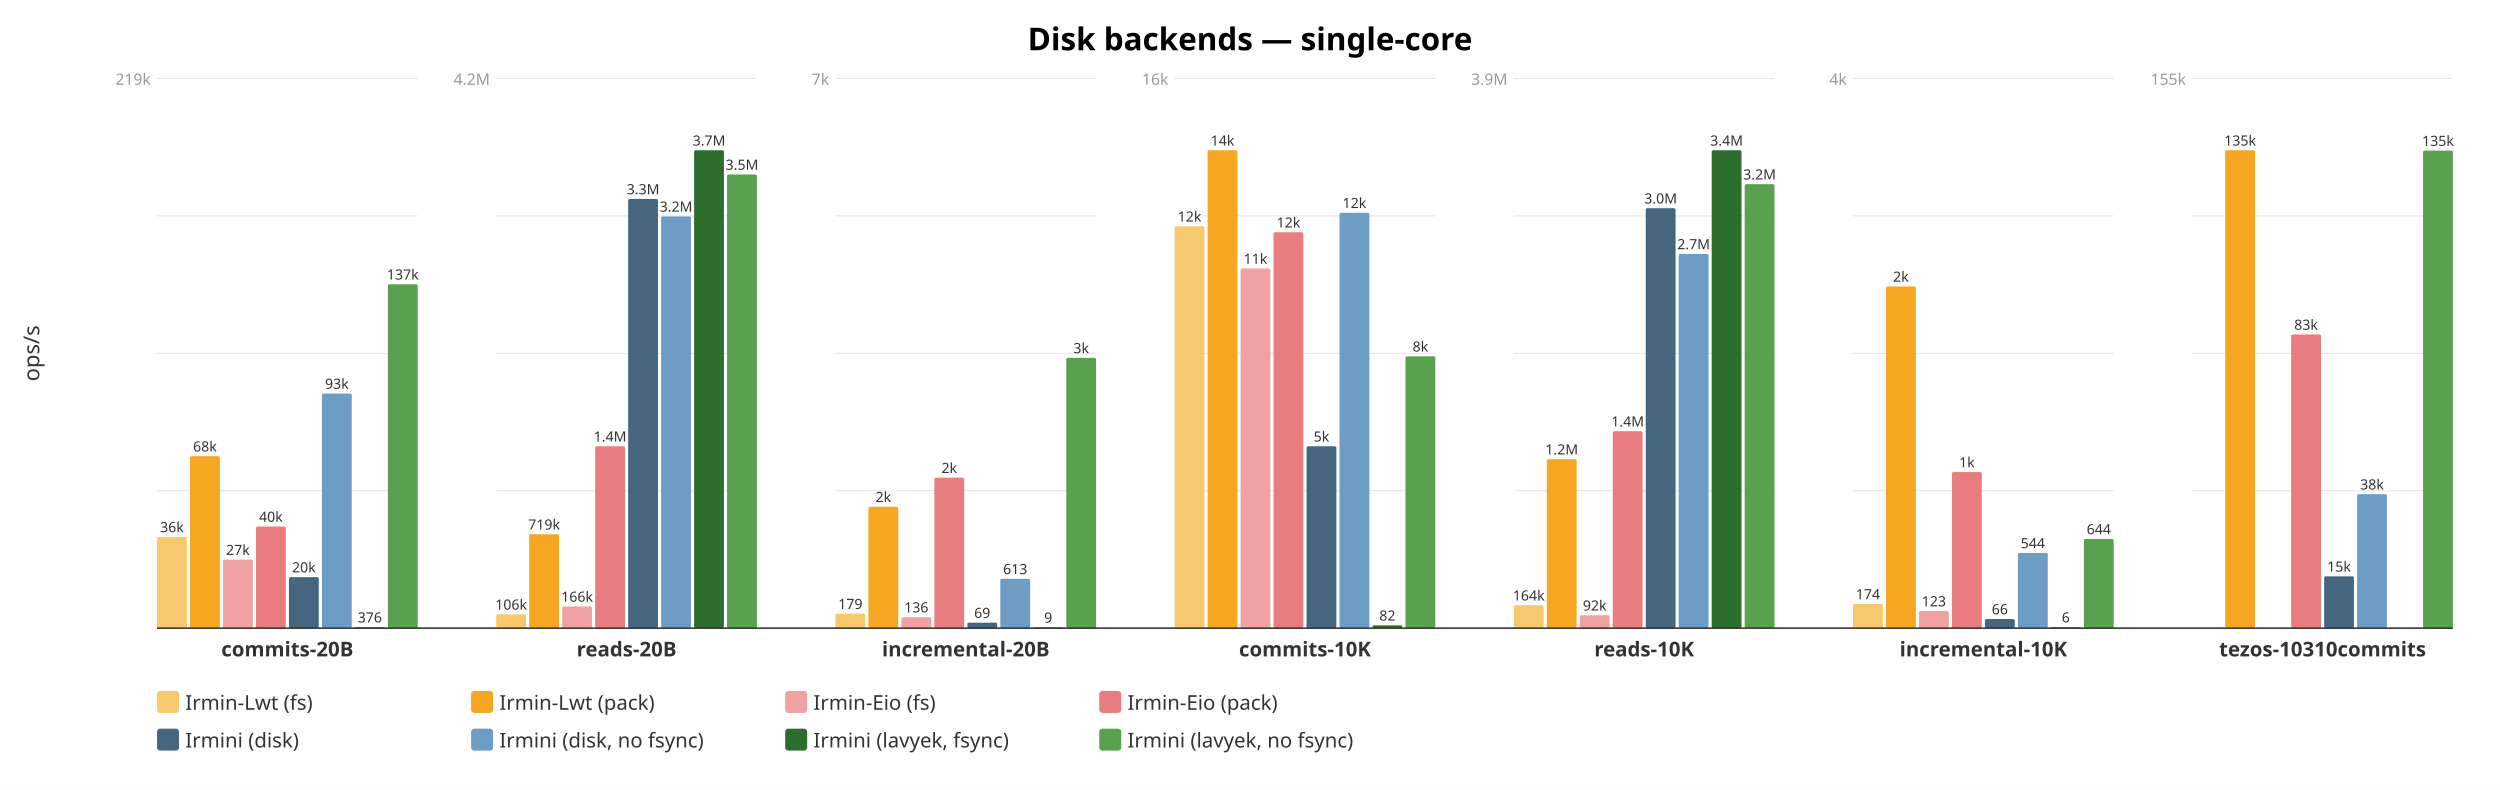
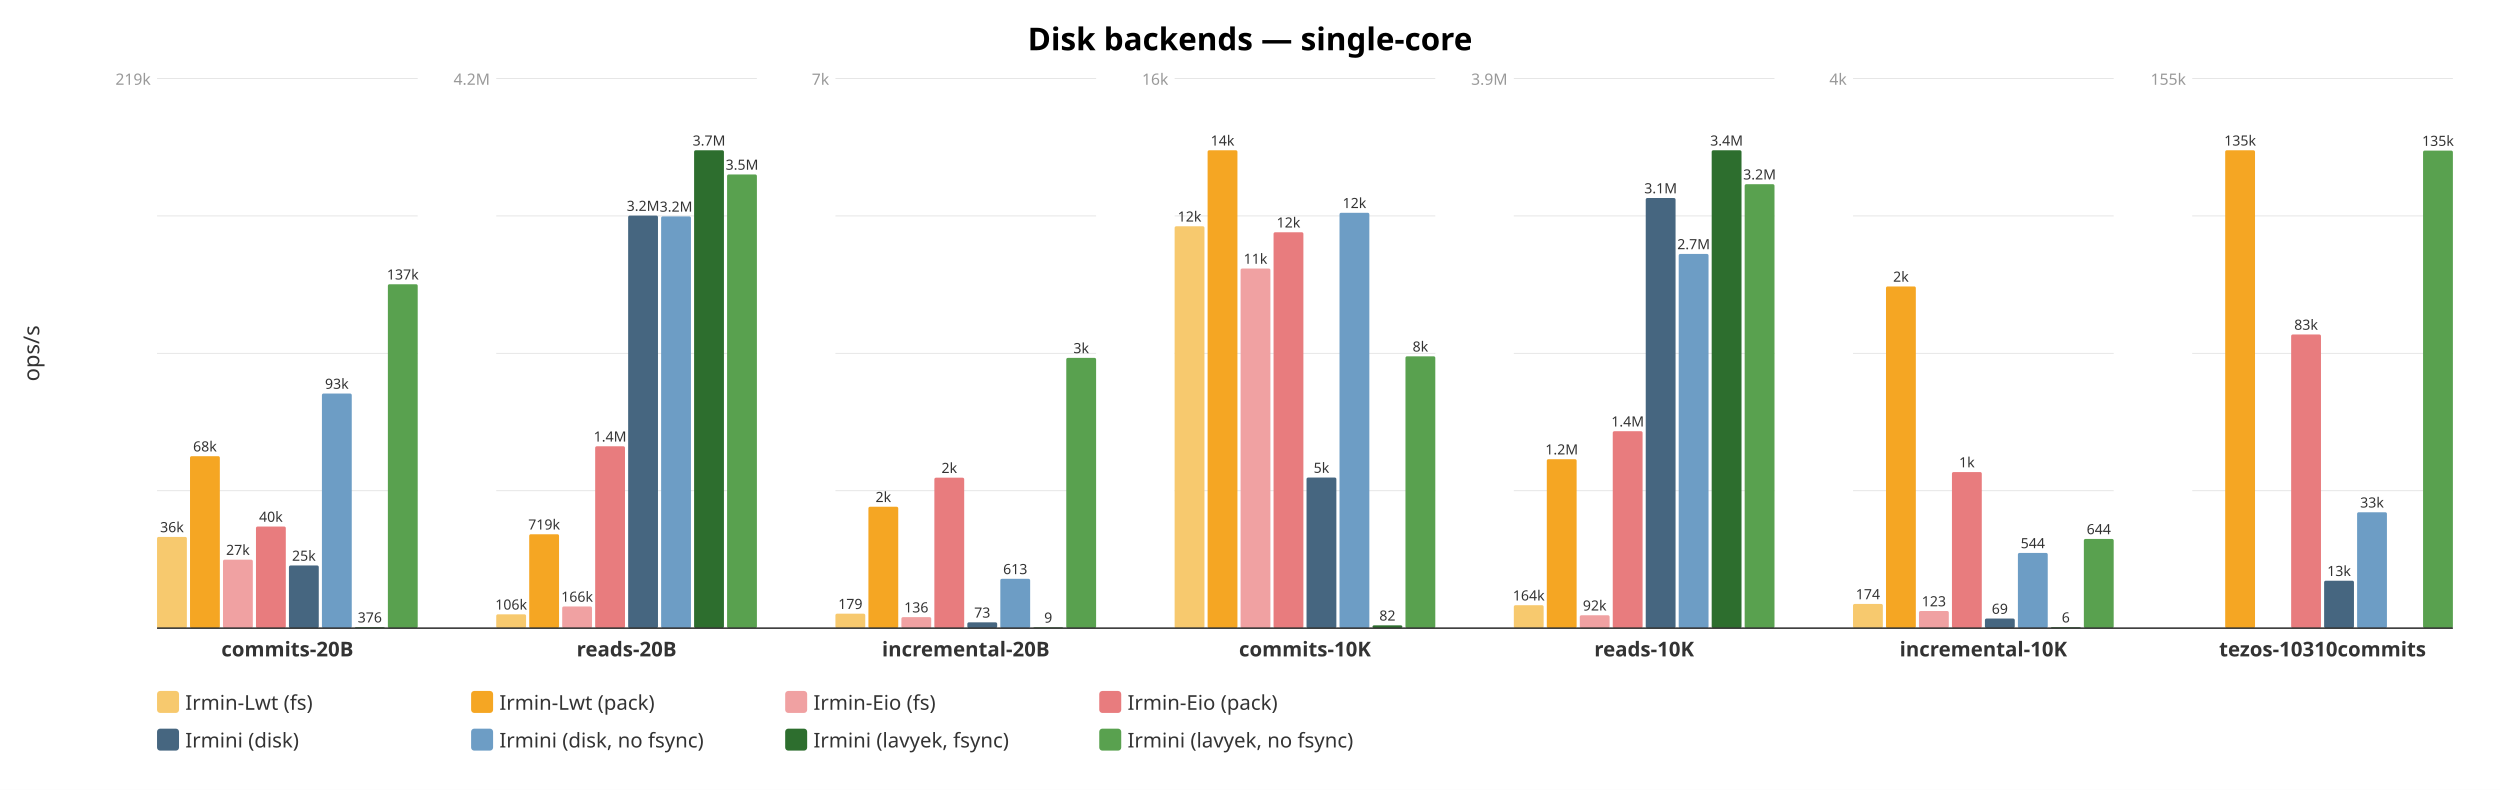
<svg xmlns="http://www.w3.org/2000/svg" width="1592" height="503" font-family="system-ui, sans-serif" font-size="14">
  <rect width="1592" height="503" fill="white" />
  <defs>
</defs>
  <text x="796.0" y="32" text-anchor="middle" font-size="20" font-weight="bold">Disk backends — single-core</text>
  <g transform="translate(100,50)">
    <text x="-75" y="175.0" text-anchor="middle" font-size="14" fill="#333" transform="rotate(-90,-75,175.0)">ops/s</text>
    <line x1="0" y1="262.5" x2="166" y2="262.5" stroke="#e0e0e0" stroke-width="0.5" />
    <line x1="0" y1="175.0" x2="166" y2="175.0" stroke="#e0e0e0" stroke-width="0.5" />
    <line x1="0" y1="87.5" x2="166" y2="87.5" stroke="#e0e0e0" stroke-width="0.5" />
    <line x1="0" y1="0.0" x2="166" y2="0.0" stroke="#e0e0e0" stroke-width="0.5" />
    <text x="-4.0" y="4.0" text-anchor="end" font-size="10" fill="#999">219k</text>
    <rect x="0.0" y="291.9" width="19" height="58.1" fill="#f7c96e" rx="1" />
    <text x="9.5" y="288.9" text-anchor="middle" font-size="9" fill="#333">36k</text>
    <rect x="21.0" y="240.5" width="19" height="109.5" fill="#f5a623" rx="1" />
    <text x="30.5" y="237.5" text-anchor="middle" font-size="9" fill="#333">68k</text>
    <rect x="42.0" y="306.4" width="19" height="43.6" fill="#f0a1a2" rx="1" />
    <text x="51.5" y="303.4" text-anchor="middle" font-size="9" fill="#333">27k</text>
    <rect x="63.0" y="285.3" width="19" height="64.7" fill="#e87c7e" rx="1" />
    <text x="72.5" y="282.3" text-anchor="middle" font-size="9" fill="#333">40k</text>
-     <rect x="84.0" y="317.5" width="19" height="32.5" fill="#466680" rx="1" />
-     <text x="93.5" y="314.5" text-anchor="middle" font-size="9" fill="#333">20k</text>
+     <rect x="84.0" y="310.1" width="19" height="39.9" fill="#466680" rx="1" />
+     <text x="93.5" y="307.1" text-anchor="middle" font-size="9" fill="#333">25k</text>
    <rect x="105.0" y="200.6" width="19" height="149.4" fill="#6d9dc5" rx="1" />
    <text x="114.5" y="197.6" text-anchor="middle" font-size="9" fill="#333">93k</text>
    <rect x="126.0" y="349.4" width="19" height="0.6" fill="#2d6e2e" rx="1" />
    <text x="135.5" y="346.4" text-anchor="middle" font-size="9" fill="#333">376</text>
    <rect x="147.0" y="131.0" width="19" height="219.0" fill="#59a14f" rx="1" />
    <text x="156.5" y="128.0" text-anchor="middle" font-size="9" fill="#333">137k</text>
    <text x="83.0" y="368" text-anchor="middle" font-size="13" font-weight="bold" fill="#333">commits-20B</text>
    <line x1="216" y1="262.5" x2="382" y2="262.5" stroke="#e0e0e0" stroke-width="0.5" />
    <line x1="216" y1="175.0" x2="382" y2="175.0" stroke="#e0e0e0" stroke-width="0.5" />
    <line x1="216" y1="87.5" x2="382" y2="87.5" stroke="#e0e0e0" stroke-width="0.5" />
    <line x1="216" y1="0.0" x2="382" y2="0.0" stroke="#e0e0e0" stroke-width="0.5" />
    <text x="212.0" y="4.0" text-anchor="end" font-size="10" fill="#999">4.2M</text>
    <rect x="216.0" y="341.2" width="19" height="8.8" fill="#f7c96e" rx="1" />
    <text x="225.5" y="338.2" text-anchor="middle" font-size="9" fill="#333">106k</text>
    <rect x="237.0" y="290.2" width="19" height="59.8" fill="#f5a623" rx="1" />
    <text x="246.5" y="287.2" text-anchor="middle" font-size="9" fill="#333">719k</text>
    <rect x="258.0" y="336.2" width="19" height="13.8" fill="#f0a1a2" rx="1" />
    <text x="267.5" y="333.2" text-anchor="middle" font-size="9" fill="#333">166k</text>
    <rect x="279.0" y="234.2" width="19" height="115.8" fill="#e87c7e" rx="1" />
    <text x="288.5" y="231.2" text-anchor="middle" font-size="9" fill="#333">1.4M</text>
-     <rect x="300.0" y="76.7" width="19" height="273.3" fill="#466680" rx="1" />
-     <text x="309.5" y="73.7" text-anchor="middle" font-size="9" fill="#333">3.3M</text>
+     <rect x="300.0" y="87.3" width="19" height="262.7" fill="#466680" rx="1" />
+     <text x="309.5" y="84.3" text-anchor="middle" font-size="9" fill="#333">3.2M</text>
    <rect x="321.0" y="87.8" width="19" height="262.2" fill="#6d9dc5" rx="1" />
    <text x="330.5" y="84.8" text-anchor="middle" font-size="9" fill="#333">3.2M</text>
    <rect x="342.0" y="45.7" width="19" height="304.3" fill="#2d6e2e" rx="1" />
    <text x="351.5" y="42.7" text-anchor="middle" font-size="9" fill="#333">3.7M</text>
    <rect x="363.0" y="61.1" width="19" height="288.9" fill="#59a14f" rx="1" />
    <text x="372.5" y="58.1" text-anchor="middle" font-size="9" fill="#333">3.5M</text>
    <text x="299.0" y="368" text-anchor="middle" font-size="13" font-weight="bold" fill="#333">reads-20B</text>
    <line x1="432" y1="262.5" x2="598" y2="262.5" stroke="#e0e0e0" stroke-width="0.5" />
    <line x1="432" y1="175.0" x2="598" y2="175.0" stroke="#e0e0e0" stroke-width="0.5" />
    <line x1="432" y1="87.5" x2="598" y2="87.5" stroke="#e0e0e0" stroke-width="0.5" />
    <line x1="432" y1="0.0" x2="598" y2="0.0" stroke="#e0e0e0" stroke-width="0.5" />
    <text x="428.0" y="4.0" text-anchor="end" font-size="10" fill="#999">7k</text>
    <rect x="432.0" y="340.8" width="19" height="9.2" fill="#f7c96e" rx="1" />
    <text x="441.5" y="337.8" text-anchor="middle" font-size="9" fill="#333">179</text>
    <rect x="453.0" y="272.7" width="19" height="77.3" fill="#f5a623" rx="1" />
    <text x="462.5" y="269.7" text-anchor="middle" font-size="9" fill="#333">2k</text>
    <rect x="474.0" y="343.0" width="19" height="7.0" fill="#f0a1a2" rx="1" />
    <text x="483.5" y="340.0" text-anchor="middle" font-size="9" fill="#333">136</text>
    <rect x="495.0" y="254.2" width="19" height="95.8" fill="#e87c7e" rx="1" />
    <text x="504.5" y="251.2" text-anchor="middle" font-size="9" fill="#333">2k</text>
-     <rect x="516.0" y="346.5" width="19" height="3.5" fill="#466680" rx="1" />
-     <text x="525.5" y="343.5" text-anchor="middle" font-size="9" fill="#333">69</text>
+     <rect x="516.0" y="346.3" width="19" height="3.7" fill="#466680" rx="1" />
+     <text x="525.5" y="343.3" text-anchor="middle" font-size="9" fill="#333">73</text>
    <rect x="537.0" y="318.6" width="19" height="31.4" fill="#6d9dc5" rx="1" />
    <text x="546.5" y="315.6" text-anchor="middle" font-size="9" fill="#333">613</text>
    <rect x="558.0" y="349.5" width="19" height="0.5" fill="#2d6e2e" rx="1" />
    <text x="567.5" y="346.5" text-anchor="middle" font-size="9" fill="#333">9</text>
    <rect x="579.0" y="177.9" width="19" height="172.1" fill="#59a14f" rx="1" />
    <text x="588.5" y="174.9" text-anchor="middle" font-size="9" fill="#333">3k</text>
    <text x="515.0" y="368" text-anchor="middle" font-size="13" font-weight="bold" fill="#333">incremental-20B</text>
    <line x1="648" y1="262.5" x2="814" y2="262.5" stroke="#e0e0e0" stroke-width="0.5" />
    <line x1="648" y1="175.0" x2="814" y2="175.0" stroke="#e0e0e0" stroke-width="0.5" />
    <line x1="648" y1="87.5" x2="814" y2="87.5" stroke="#e0e0e0" stroke-width="0.5" />
    <line x1="648" y1="0.0" x2="814" y2="0.0" stroke="#e0e0e0" stroke-width="0.5" />
    <text x="644.0" y="4.0" text-anchor="end" font-size="10" fill="#999">16k</text>
    <rect x="648.0" y="94.1" width="19" height="255.9" fill="#f7c96e" rx="1" />
    <text x="657.5" y="91.1" text-anchor="middle" font-size="9" fill="#333">12k</text>
    <rect x="669.0" y="45.7" width="19" height="304.3" fill="#f5a623" rx="1" />
    <text x="678.5" y="42.7" text-anchor="middle" font-size="9" fill="#333">14k</text>
    <rect x="690.0" y="121.0" width="19" height="229.0" fill="#f0a1a2" rx="1" />
    <text x="699.5" y="118.0" text-anchor="middle" font-size="9" fill="#333">11k</text>
    <rect x="711.0" y="97.9" width="19" height="252.1" fill="#e87c7e" rx="1" />
    <text x="720.5" y="94.9" text-anchor="middle" font-size="9" fill="#333">12k</text>
-     <rect x="732.0" y="234.2" width="19" height="115.8" fill="#466680" rx="1" />
-     <text x="741.5" y="231.2" text-anchor="middle" font-size="9" fill="#333">5k</text>
+     <rect x="732.0" y="254.1" width="19" height="95.9" fill="#466680" rx="1" />
+     <text x="741.5" y="251.1" text-anchor="middle" font-size="9" fill="#333">5k</text>
    <rect x="753.0" y="85.5" width="19" height="264.5" fill="#6d9dc5" rx="1" />
    <text x="762.5" y="82.5" text-anchor="middle" font-size="9" fill="#333">12k</text>
    <rect x="774.0" y="348.2" width="19" height="1.8" fill="#2d6e2e" rx="1" />
    <text x="783.5" y="345.2" text-anchor="middle" font-size="9" fill="#333">82</text>
    <rect x="795.0" y="176.9" width="19" height="173.1" fill="#59a14f" rx="1" />
    <text x="804.5" y="173.9" text-anchor="middle" font-size="9" fill="#333">8k</text>
    <text x="731.0" y="368" text-anchor="middle" font-size="13" font-weight="bold" fill="#333">commits-10K</text>
    <line x1="864" y1="262.5" x2="1030" y2="262.5" stroke="#e0e0e0" stroke-width="0.5" />
    <line x1="864" y1="175.0" x2="1030" y2="175.0" stroke="#e0e0e0" stroke-width="0.5" />
    <line x1="864" y1="87.5" x2="1030" y2="87.5" stroke="#e0e0e0" stroke-width="0.5" />
    <line x1="864" y1="0.0" x2="1030" y2="0.0" stroke="#e0e0e0" stroke-width="0.5" />
    <text x="860.0" y="4.0" text-anchor="end" font-size="10" fill="#999">3.9M</text>
    <rect x="864.0" y="335.4" width="19" height="14.6" fill="#f7c96e" rx="1" />
    <text x="873.5" y="332.4" text-anchor="middle" font-size="9" fill="#333">164k</text>
    <rect x="885.0" y="242.4" width="19" height="107.6" fill="#f5a623" rx="1" />
    <text x="894.5" y="239.4" text-anchor="middle" font-size="9" fill="#333">1.2M</text>
    <rect x="906.0" y="341.8" width="19" height="8.2" fill="#f0a1a2" rx="1" />
    <text x="915.5" y="338.8" text-anchor="middle" font-size="9" fill="#333">92k</text>
    <rect x="927.0" y="224.6" width="19" height="125.4" fill="#e87c7e" rx="1" />
    <text x="936.5" y="221.6" text-anchor="middle" font-size="9" fill="#333">1.4M</text>
-     <rect x="948.0" y="82.6" width="19" height="267.4" fill="#466680" rx="1" />
-     <text x="957.5" y="79.6" text-anchor="middle" font-size="9" fill="#333">3.0M</text>
+     <rect x="948.0" y="76.1" width="19" height="273.9" fill="#466680" rx="1" />
+     <text x="957.5" y="73.1" text-anchor="middle" font-size="9" fill="#333">3.1M</text>
    <rect x="969.0" y="111.7" width="19" height="238.3" fill="#6d9dc5" rx="1" />
    <text x="978.5" y="108.7" text-anchor="middle" font-size="9" fill="#333">2.7M</text>
    <rect x="990.0" y="45.7" width="19" height="304.3" fill="#2d6e2e" rx="1" />
    <text x="999.5" y="42.7" text-anchor="middle" font-size="9" fill="#333">3.4M</text>
    <rect x="1011.0" y="67.3" width="19" height="282.7" fill="#59a14f" rx="1" />
    <text x="1020.5" y="64.3" text-anchor="middle" font-size="9" fill="#333">3.2M</text>
    <text x="947.0" y="368" text-anchor="middle" font-size="13" font-weight="bold" fill="#333">reads-10K</text>
    <line x1="1080" y1="262.5" x2="1246" y2="262.5" stroke="#e0e0e0" stroke-width="0.5" />
    <line x1="1080" y1="175.0" x2="1246" y2="175.0" stroke="#e0e0e0" stroke-width="0.5" />
    <line x1="1080" y1="87.5" x2="1246" y2="87.5" stroke="#e0e0e0" stroke-width="0.5" />
    <line x1="1080" y1="0.0" x2="1246" y2="0.0" stroke="#e0e0e0" stroke-width="0.5" />
    <text x="1076.0" y="4.0" text-anchor="end" font-size="10" fill="#999">4k</text>
    <rect x="1080.0" y="334.6" width="19" height="15.4" fill="#f7c96e" rx="1" />
    <text x="1089.5" y="331.6" text-anchor="middle" font-size="9" fill="#333">174</text>
    <rect x="1101.0" y="132.4" width="19" height="217.6" fill="#f5a623" rx="1" />
    <text x="1110.5" y="129.4" text-anchor="middle" font-size="9" fill="#333">2k</text>
    <rect x="1122.0" y="339.1" width="19" height="10.9" fill="#f0a1a2" rx="1" />
    <text x="1131.5" y="336.1" text-anchor="middle" font-size="9" fill="#333">123</text>
    <rect x="1143.0" y="250.6" width="19" height="99.4" fill="#e87c7e" rx="1" />
    <text x="1152.5" y="247.6" text-anchor="middle" font-size="9" fill="#333">1k</text>
-     <rect x="1164.0" y="344.2" width="19" height="5.8" fill="#466680" rx="1" />
-     <text x="1173.5" y="341.2" text-anchor="middle" font-size="9" fill="#333">66</text>
+     <rect x="1164.0" y="343.9" width="19" height="6.1" fill="#466680" rx="1" />
+     <text x="1173.5" y="340.9" text-anchor="middle" font-size="9" fill="#333">69</text>
    <rect x="1185.0" y="302.1" width="19" height="47.9" fill="#6d9dc5" rx="1" />
    <text x="1194.5" y="299.1" text-anchor="middle" font-size="9" fill="#333">544</text>
    <rect x="1206.0" y="349.4" width="19" height="0.6" fill="#2d6e2e" rx="1" />
    <text x="1215.5" y="346.4" text-anchor="middle" font-size="9" fill="#333">6</text>
    <rect x="1227.0" y="293.2" width="19" height="56.8" fill="#59a14f" rx="1" />
    <text x="1236.5" y="290.2" text-anchor="middle" font-size="9" fill="#333">644</text>
    <text x="1163.0" y="368" text-anchor="middle" font-size="13" font-weight="bold" fill="#333">incremental-10K</text>
    <line x1="1296" y1="262.5" x2="1462" y2="262.5" stroke="#e0e0e0" stroke-width="0.5" />
    <line x1="1296" y1="175.0" x2="1462" y2="175.0" stroke="#e0e0e0" stroke-width="0.5" />
    <line x1="1296" y1="87.5" x2="1462" y2="87.5" stroke="#e0e0e0" stroke-width="0.5" />
    <line x1="1296" y1="0.0" x2="1462" y2="0.0" stroke="#e0e0e0" stroke-width="0.5" />
    <text x="1292.0" y="4.0" text-anchor="end" font-size="10" fill="#999">155k</text>
    <rect x="1317.0" y="45.7" width="19" height="304.3" fill="#f5a623" rx="1" />
    <text x="1326.5" y="42.7" text-anchor="middle" font-size="9" fill="#333">135k</text>
    <rect x="1359.0" y="163.0" width="19" height="187.0" fill="#e87c7e" rx="1" />
    <text x="1368.5" y="160.0" text-anchor="middle" font-size="9" fill="#333">83k</text>
-     <rect x="1380.0" y="317.0" width="19" height="33.0" fill="#466680" rx="1" />
-     <text x="1389.5" y="314.0" text-anchor="middle" font-size="9" fill="#333">15k</text>
-     <rect x="1401.0" y="264.7" width="19" height="85.3" fill="#6d9dc5" rx="1" />
-     <text x="1410.5" y="261.7" text-anchor="middle" font-size="9" fill="#333">38k</text>
+     <rect x="1380.0" y="319.8" width="19" height="30.2" fill="#466680" rx="1" />
+     <text x="1389.5" y="316.8" text-anchor="middle" font-size="9" fill="#333">13k</text>
+     <rect x="1401.0" y="276.2" width="19" height="73.8" fill="#6d9dc5" rx="1" />
+     <text x="1410.5" y="273.2" text-anchor="middle" font-size="9" fill="#333">33k</text>
    <rect x="1443.0" y="45.9" width="19" height="304.1" fill="#59a14f" rx="1" />
    <text x="1452.5" y="42.9" text-anchor="middle" font-size="9" fill="#333">135k</text>
    <text x="1379.0" y="368" text-anchor="middle" font-size="13" font-weight="bold" fill="#333">tezos-10310commits</text>
    <line x1="0" y1="350" x2="1462" y2="350" stroke="#333" stroke-width="1" />
  </g>
  <g transform="translate(100,440)">
    <rect x="0" y="0" width="14" height="14" fill="#f7c96e" rx="2" />
    <text x="18" y="12" font-size="13" fill="#333">Irmin-Lwt (fs)</text>
    <rect x="200" y="0" width="14" height="14" fill="#f5a623" rx="2" />
    <text x="218" y="12" font-size="13" fill="#333">Irmin-Lwt (pack)</text>
    <rect x="400" y="0" width="14" height="14" fill="#f0a1a2" rx="2" />
    <text x="418" y="12" font-size="13" fill="#333">Irmin-Eio (fs)</text>
    <rect x="600" y="0" width="14" height="14" fill="#e87c7e" rx="2" />
    <text x="618" y="12" font-size="13" fill="#333">Irmin-Eio (pack)</text>
    <rect x="0" y="24" width="14" height="14" fill="#466680" rx="2" />
    <text x="18" y="36" font-size="13" fill="#333">Irmini (disk)</text>
    <rect x="200" y="24" width="14" height="14" fill="#6d9dc5" rx="2" />
    <text x="218" y="36" font-size="13" fill="#333">Irmini (disk, no fsync)</text>
    <rect x="400" y="24" width="14" height="14" fill="#2d6e2e" rx="2" />
    <text x="418" y="36" font-size="13" fill="#333">Irmini (lavyek, fsync)</text>
    <rect x="600" y="24" width="14" height="14" fill="#59a14f" rx="2" />
    <text x="618" y="36" font-size="13" fill="#333">Irmini (lavyek, no fsync)</text>
  </g>
</svg>
